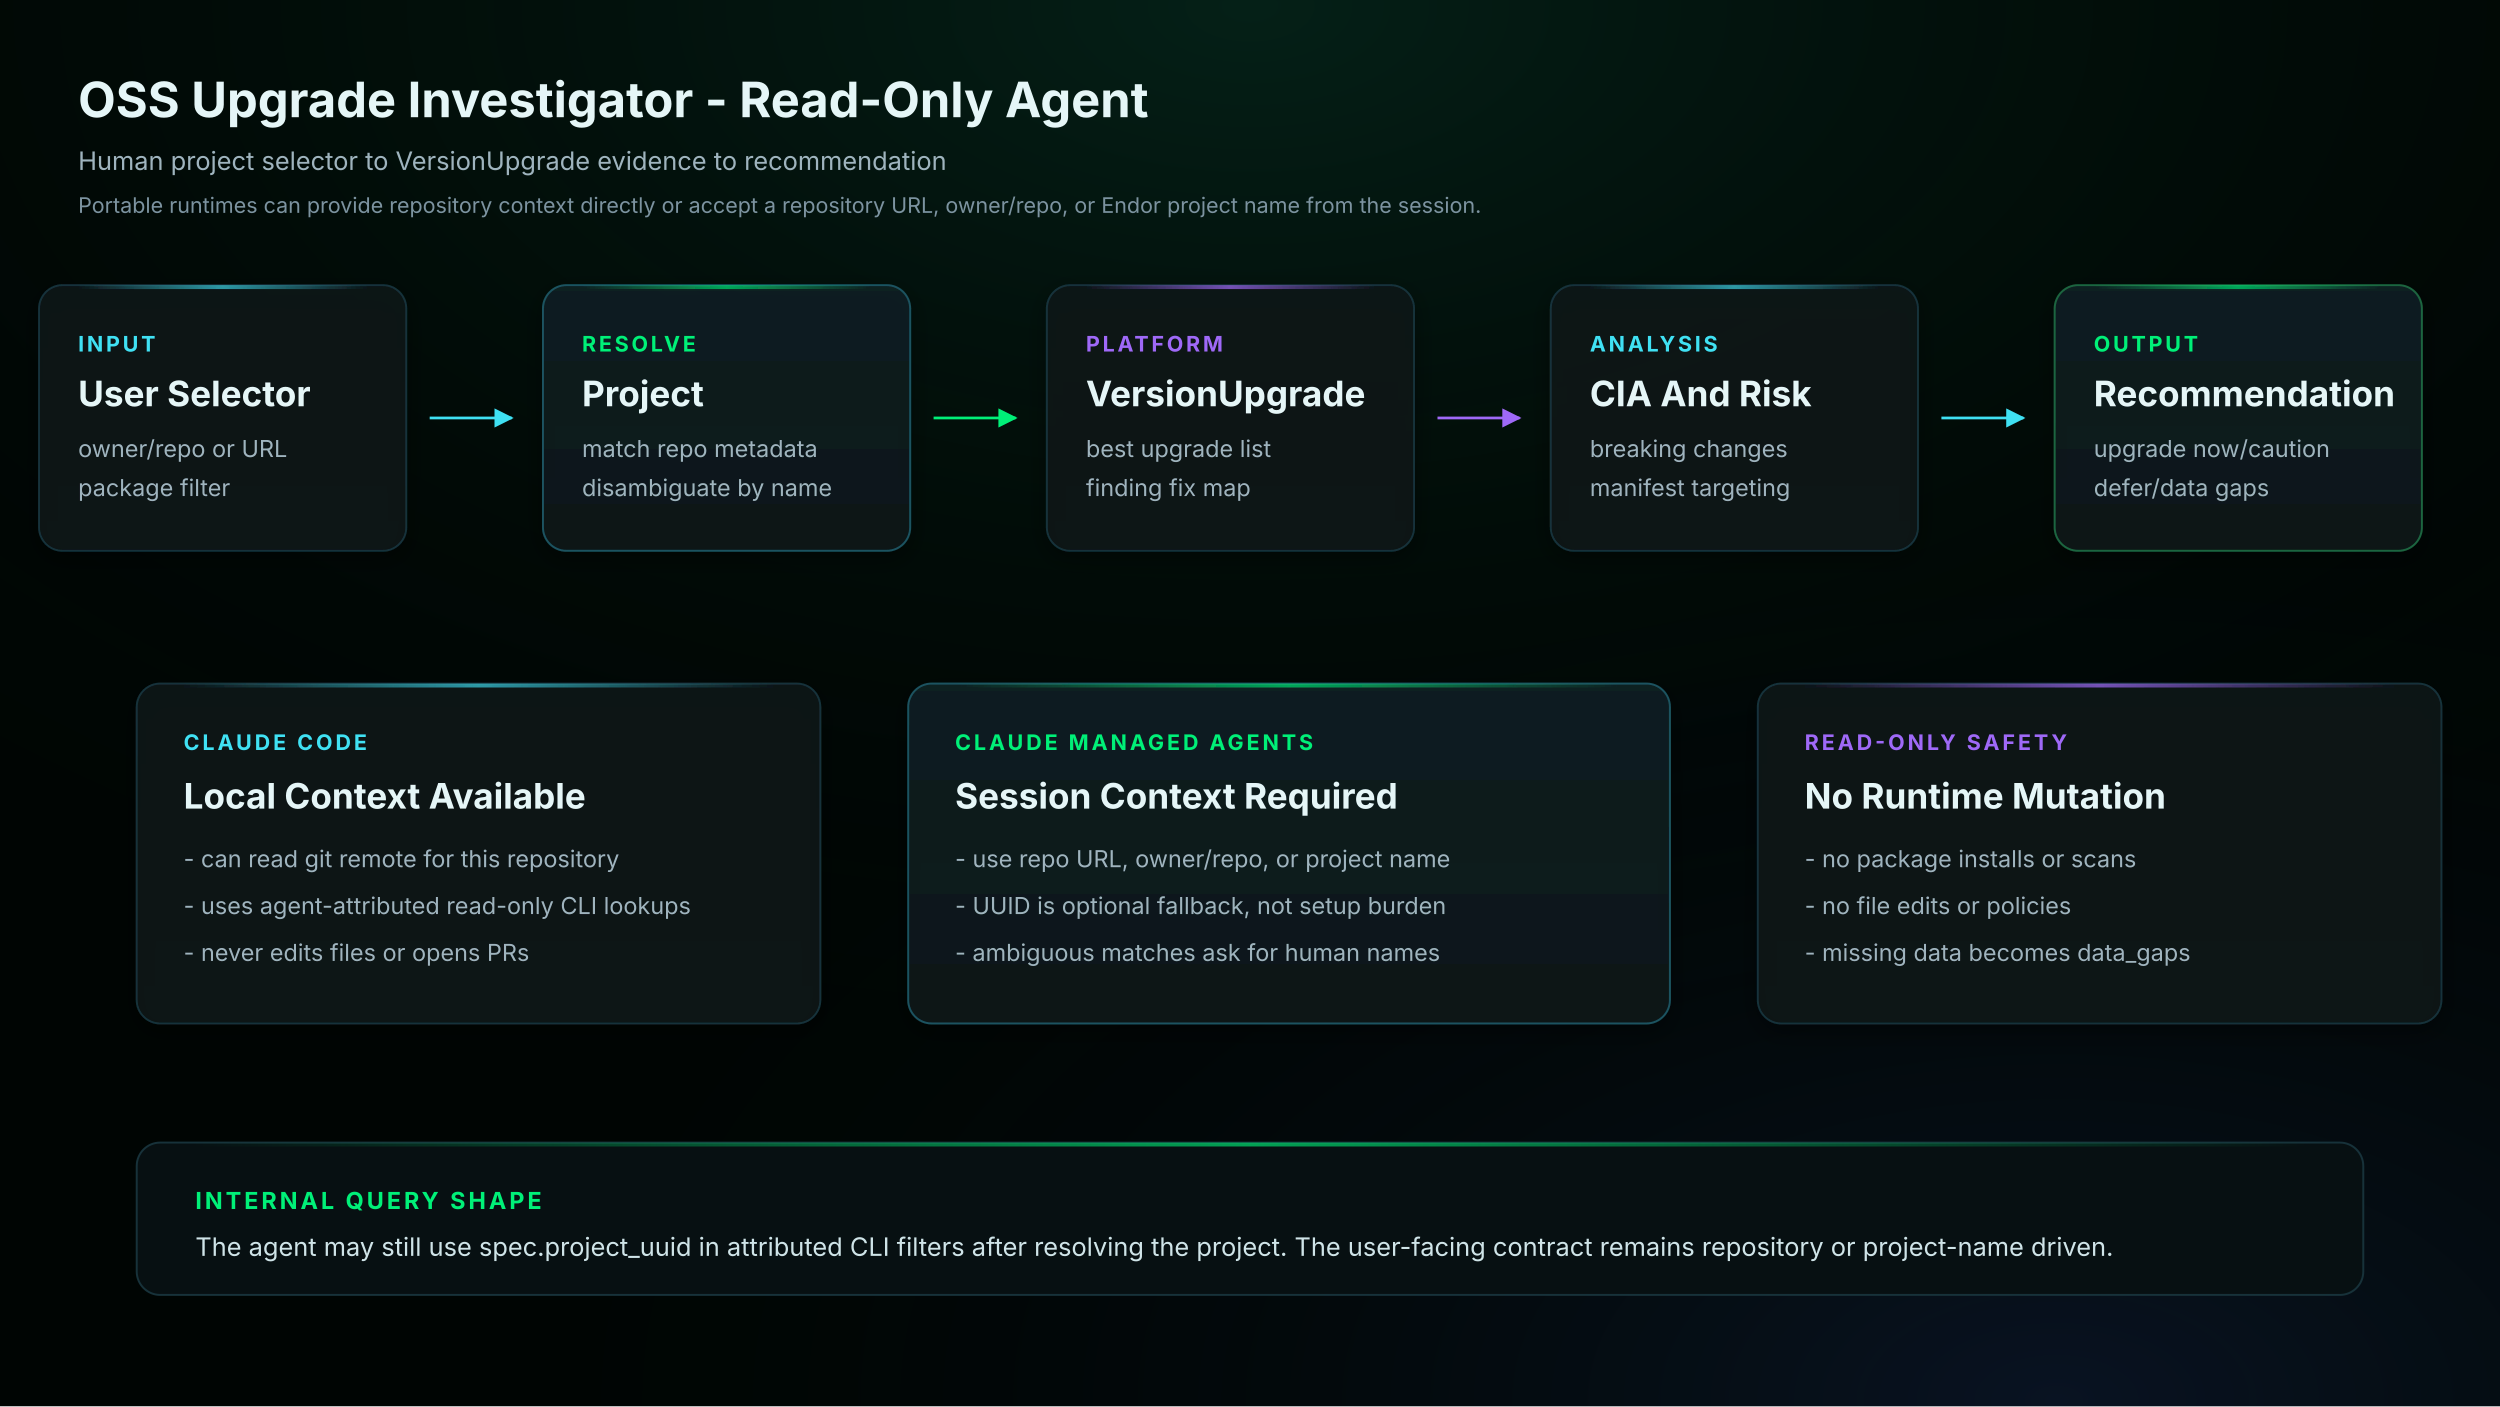
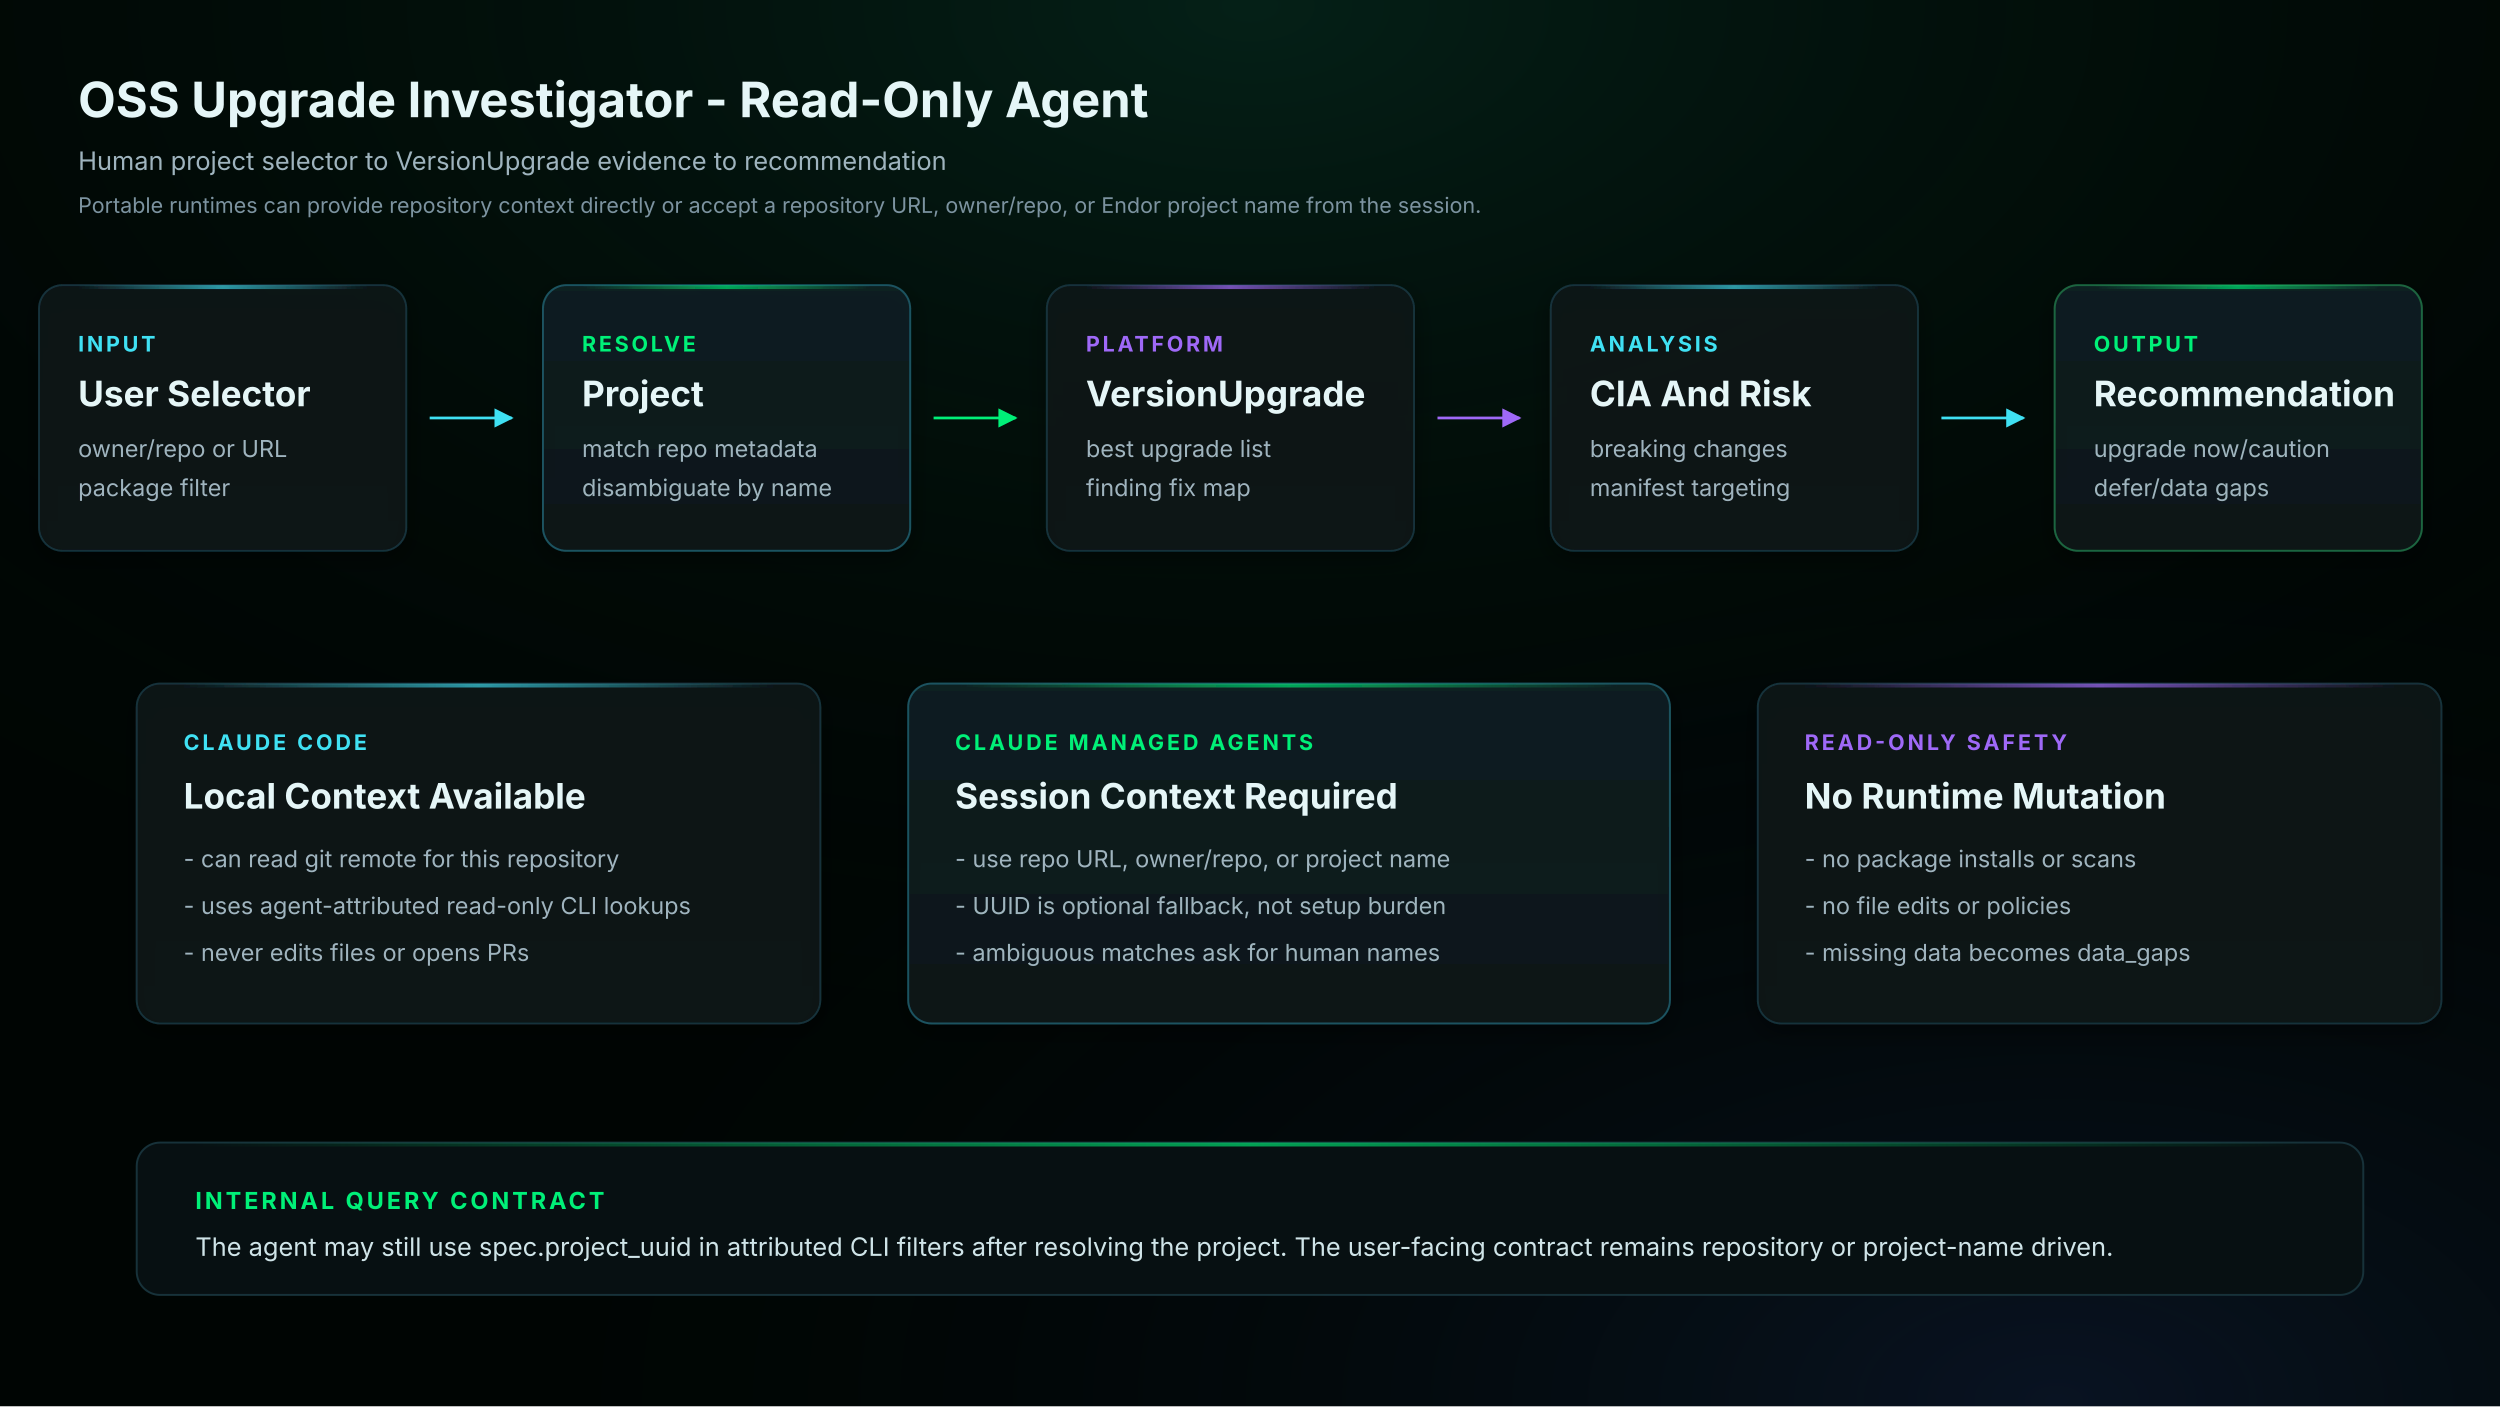
<svg xmlns="http://www.w3.org/2000/svg" viewBox="0 0 1280 720" font-family="-apple-system, BlinkMacSystemFont, 'Segoe UI', Inter, Geist, sans-serif">
  <defs>
    <radialGradient id="bgGlow" cx="50%" cy="0%" r="80%">
      <stop offset="0%" stop-color="#0a3d2c" stop-opacity="0.48" />
      <stop offset="100%" stop-color="#000503" stop-opacity="0" />
    </radialGradient>
    <radialGradient id="bgGlow2" cx="82%" cy="100%" r="65%">
      <stop offset="0%" stop-color="#1a2f5e" stop-opacity="0.34" />
      <stop offset="100%" stop-color="#000503" stop-opacity="0" />
    </radialGradient>
    <linearGradient id="cardGlass" x1="0%" y1="0%" x2="0%" y2="100%">
      <stop offset="0%" stop-color="#0d1518" stop-opacity="0.94" />
      <stop offset="100%" stop-color="#0a1112" stop-opacity="0.97" />
    </linearGradient>
    <linearGradient id="cardGlassActive" x1="0%" y1="0%" x2="0%" y2="100%">
      <stop offset="0%" stop-color="#0e2023" stop-opacity="0.96" />
      <stop offset="100%" stop-color="#091517" stop-opacity="0.98" />
    </linearGradient>
    <linearGradient id="hairline" x1="0%" y1="0%" x2="100%" y2="0%">
      <stop offset="0%" stop-color="#3fe1f3" stop-opacity="0" />
      <stop offset="50%" stop-color="#3fe1f3" stop-opacity="0.64" />
      <stop offset="100%" stop-color="#3fe1f3" stop-opacity="0" />
    </linearGradient>
    <linearGradient id="hairlineGreen" x1="0%" y1="0%" x2="100%" y2="0%">
      <stop offset="0%" stop-color="#00f078" stop-opacity="0" />
      <stop offset="50%" stop-color="#00f078" stop-opacity="0.64" />
      <stop offset="100%" stop-color="#00f078" stop-opacity="0" />
    </linearGradient>
    <linearGradient id="hairlinePurple" x1="0%" y1="0%" x2="100%" y2="0%">
      <stop offset="0%" stop-color="#9f69f7" stop-opacity="0" />
      <stop offset="50%" stop-color="#9f69f7" stop-opacity="0.70" />
      <stop offset="100%" stop-color="#9f69f7" stop-opacity="0" />
    </linearGradient>
    <filter id="cardShadow" x="-10%" y="-10%" width="120%" height="130%">
      <feGaussianBlur in="SourceAlpha" stdDeviation="6" />
      <feOffset dx="0" dy="4" />
      <feComponentTransfer>
        <feFuncA type="linear" slope="0.42" />
      </feComponentTransfer>
      <feMerge>
        <feMergeNode />
        <feMergeNode in="SourceGraphic" />
      </feMerge>
    </filter>
    <marker id="arrowCyan" viewBox="0 0 10 10" refX="9" refY="5" markerWidth="7" markerHeight="7" orient="auto-start-reverse">
      <path d="M 0 0 L 10 5 L 0 10 z" fill="#3fe1f3" />
    </marker>
    <marker id="arrowGreen" viewBox="0 0 10 10" refX="9" refY="5" markerWidth="7" markerHeight="7" orient="auto-start-reverse">
      <path d="M 0 0 L 10 5 L 0 10 z" fill="#00f078" />
    </marker>
    <marker id="arrowPurple" viewBox="0 0 10 10" refX="9" refY="5" markerWidth="7" markerHeight="7" orient="auto-start-reverse">
      <path d="M 0 0 L 10 5 L 0 10 z" fill="#9f69f7" />
    </marker>
  </defs>
  <rect width="1280" height="720" fill="#000503" />
  <rect width="1280" height="720" fill="url(#bgGlow)" />
  <rect width="1280" height="720" fill="url(#bgGlow2)" />
  <g transform="translate(40, 34)">
    <text x="0" y="26" font-size="25" font-weight="700" fill="#e5f6f7">OSS Upgrade Investigator - Read-Only Agent</text>
    <text x="0" y="53" font-size="13" fill="#9fb4be">Human project selector to VersionUpgrade evidence to recommendation</text>
    <text x="0" y="75" font-size="11" fill="#7c93a0">Portable runtimes can provide repository context directly or accept a repository URL, owner/repo, or Endor project name from the session.</text>
  </g>
  <g transform="translate(20, 146)">
    <g filter="url(#cardShadow)">
      <rect width="188" height="136" rx="12" fill="url(#cardGlass)" stroke="#17323a" />
      <rect x="20" y="0" width="148" height="2" fill="url(#hairline)" />
      <text x="20" y="34" font-size="11" font-weight="700" fill="#3fe1f3" letter-spacing="1.4">INPUT</text>
      <text x="20" y="62" font-size="18" font-weight="700" fill="#e5f6f7">User Selector</text>
      <text x="20" y="88" font-size="12" fill="#9fb4be">owner/repo or URL</text>
      <text x="20" y="108" font-size="12" fill="#9fb4be">package filter</text>
    </g>
    <line x1="200" y1="68" x2="242" y2="68" stroke="#3fe1f3" stroke-width="1.4" marker-end="url(#arrowCyan)" />
    <g transform="translate(258,0)" filter="url(#cardShadow)">
      <rect width="188" height="136" rx="12" fill="url(#cardGlassActive)" stroke="#1c5360" />
      <rect x="20" y="0" width="148" height="2" fill="url(#hairlineGreen)" />
      <text x="20" y="34" font-size="11" font-weight="700" fill="#00f078" letter-spacing="1.4">RESOLVE</text>
      <text x="20" y="62" font-size="18" font-weight="700" fill="#e5f6f7">Project</text>
      <text x="20" y="88" font-size="12" fill="#9fb4be">match repo metadata</text>
      <text x="20" y="108" font-size="12" fill="#9fb4be">disambiguate by name</text>
    </g>
    <line x1="458" y1="68" x2="500" y2="68" stroke="#00f078" stroke-width="1.4" marker-end="url(#arrowGreen)" />
    <g transform="translate(516,0)" filter="url(#cardShadow)">
      <rect width="188" height="136" rx="12" fill="url(#cardGlass)" stroke="#17323a" />
      <rect x="20" y="0" width="148" height="2" fill="url(#hairlinePurple)" />
      <text x="20" y="34" font-size="11" font-weight="700" fill="#9f69f7" letter-spacing="1.4">PLATFORM</text>
      <text x="20" y="62" font-size="18" font-weight="700" fill="#e5f6f7">VersionUpgrade</text>
      <text x="20" y="88" font-size="12" fill="#9fb4be">best upgrade list</text>
      <text x="20" y="108" font-size="12" fill="#9fb4be">finding fix map</text>
    </g>
    <line x1="716" y1="68" x2="758" y2="68" stroke="#9f69f7" stroke-width="1.4" marker-end="url(#arrowPurple)" />
    <g transform="translate(774,0)" filter="url(#cardShadow)">
      <rect width="188" height="136" rx="12" fill="url(#cardGlass)" stroke="#17323a" />
      <rect x="20" y="0" width="148" height="2" fill="url(#hairline)" />
      <text x="20" y="34" font-size="11" font-weight="700" fill="#3fe1f3" letter-spacing="1.4">ANALYSIS</text>
      <text x="20" y="62" font-size="18" font-weight="700" fill="#e5f6f7">CIA And Risk</text>
      <text x="20" y="88" font-size="12" fill="#9fb4be">breaking changes</text>
      <text x="20" y="108" font-size="12" fill="#9fb4be">manifest targeting</text>
    </g>
    <line x1="974" y1="68" x2="1016" y2="68" stroke="#3fe1f3" stroke-width="1.4" marker-end="url(#arrowCyan)" />
    <g transform="translate(1032,0)" filter="url(#cardShadow)">
      <rect width="188" height="136" rx="12" fill="url(#cardGlassActive)" stroke="#1f6540" />
      <rect x="20" y="0" width="148" height="2" fill="url(#hairlineGreen)" />
      <text x="20" y="34" font-size="11" font-weight="700" fill="#00f078" letter-spacing="1.4">OUTPUT</text>
      <text x="20" y="62" font-size="18" font-weight="700" fill="#e5f6f7">Recommendation</text>
      <text x="20" y="88" font-size="12" fill="#9fb4be">upgrade now/caution</text>
      <text x="20" y="108" font-size="12" fill="#9fb4be">defer/data gaps</text>
    </g>
  </g>
  <g transform="translate(70, 350)">
    <g filter="url(#cardShadow)">
      <rect width="350" height="174" rx="12" fill="url(#cardGlass)" stroke="#17323a" />
      <rect x="24" y="0" width="302" height="2" fill="url(#hairline)" />
      <text x="24" y="34" font-size="11" font-weight="700" fill="#3fe1f3" letter-spacing="1.5">CLAUDE CODE</text>
      <text x="24" y="64" font-size="18" font-weight="700" fill="#e5f6f7">Local Context Available</text>
      <text x="24" y="94" font-size="12" fill="#9fb4be">- can read git remote for this repository</text>
      <text x="24" y="118" font-size="12" fill="#9fb4be">- uses agent-attributed read-only CLI lookups</text>
      <text x="24" y="142" font-size="12" fill="#9fb4be">- never edits files or opens PRs</text>
    </g>
    <g transform="translate(395,0)" filter="url(#cardShadow)">
      <rect width="390" height="174" rx="12" fill="url(#cardGlassActive)" stroke="#1c5360" />
      <rect x="24" y="0" width="342" height="2" fill="url(#hairlineGreen)" />
      <text x="24" y="34" font-size="11" font-weight="700" fill="#00f078" letter-spacing="1.5">CLAUDE MANAGED AGENTS</text>
      <text x="24" y="64" font-size="18" font-weight="700" fill="#e5f6f7">Session Context Required</text>
      <text x="24" y="94" font-size="12" fill="#9fb4be">- use repo URL, owner/repo, or project name</text>
      <text x="24" y="118" font-size="12" fill="#9fb4be">- UUID is optional fallback, not setup burden</text>
      <text x="24" y="142" font-size="12" fill="#9fb4be">- ambiguous matches ask for human names</text>
    </g>
    <g transform="translate(830,0)" filter="url(#cardShadow)">
      <rect width="350" height="174" rx="12" fill="url(#cardGlass)" stroke="#17323a" />
      <rect x="24" y="0" width="302" height="2" fill="url(#hairlinePurple)" />
      <text x="24" y="34" font-size="11" font-weight="700" fill="#9f69f7" letter-spacing="1.5">READ-ONLY SAFETY</text>
      <text x="24" y="64" font-size="18" font-weight="700" fill="#e5f6f7">No Runtime Mutation</text>
      <text x="24" y="94" font-size="12" fill="#9fb4be">- no package installs or scans</text>
      <text x="24" y="118" font-size="12" fill="#9fb4be">- no file edits or policies</text>
      <text x="24" y="142" font-size="12" fill="#9fb4be">- missing data becomes data_gaps</text>
    </g>
  </g>
  <g transform="translate(70, 585)">
    <rect width="1140" height="78" rx="12" fill="#071012" stroke="#17323a" />
    <rect x="30" y="0" width="1080" height="2" fill="url(#hairlineGreen)" />
-     <text x="30" y="34" font-size="12" font-weight="700" fill="#00f078" letter-spacing="1.5">INTERNAL QUERY SHAPE</text>
+     <text x="30" y="34" font-size="12" font-weight="700" fill="#00f078" letter-spacing="1.5">INTERNAL QUERY CONTRACT</text>
    <text x="30" y="58" font-size="13" fill="#cfe4e8">The agent may still use spec.project_uuid in attributed CLI filters after resolving the project. The user-facing contract remains repository or project-name driven.</text>
  </g>
</svg>
